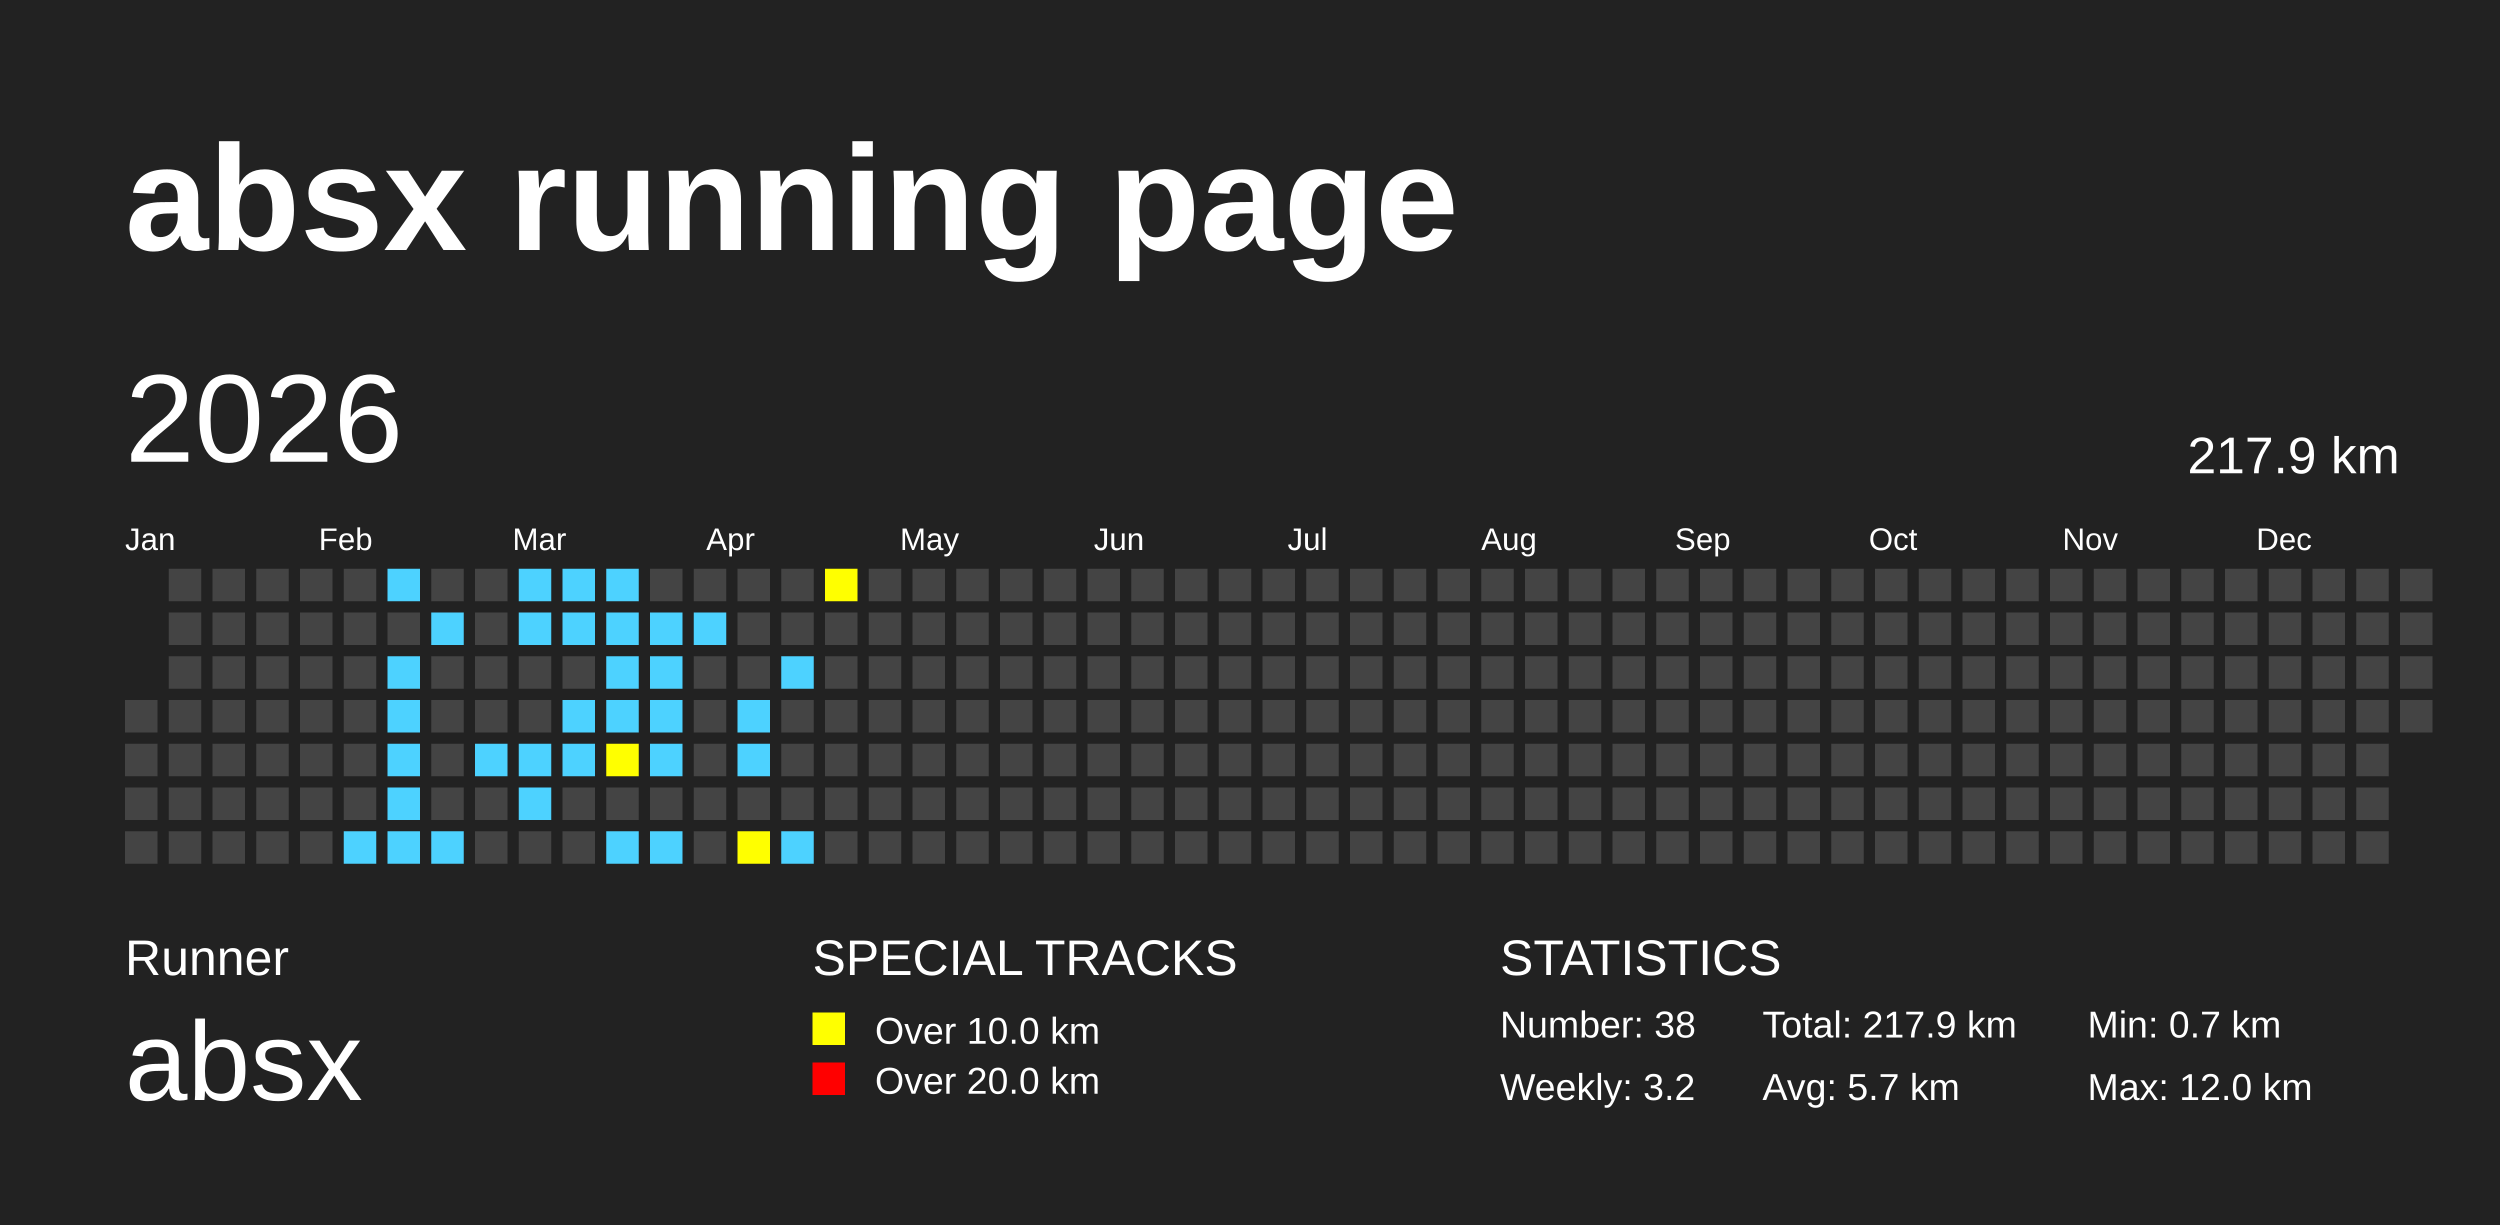
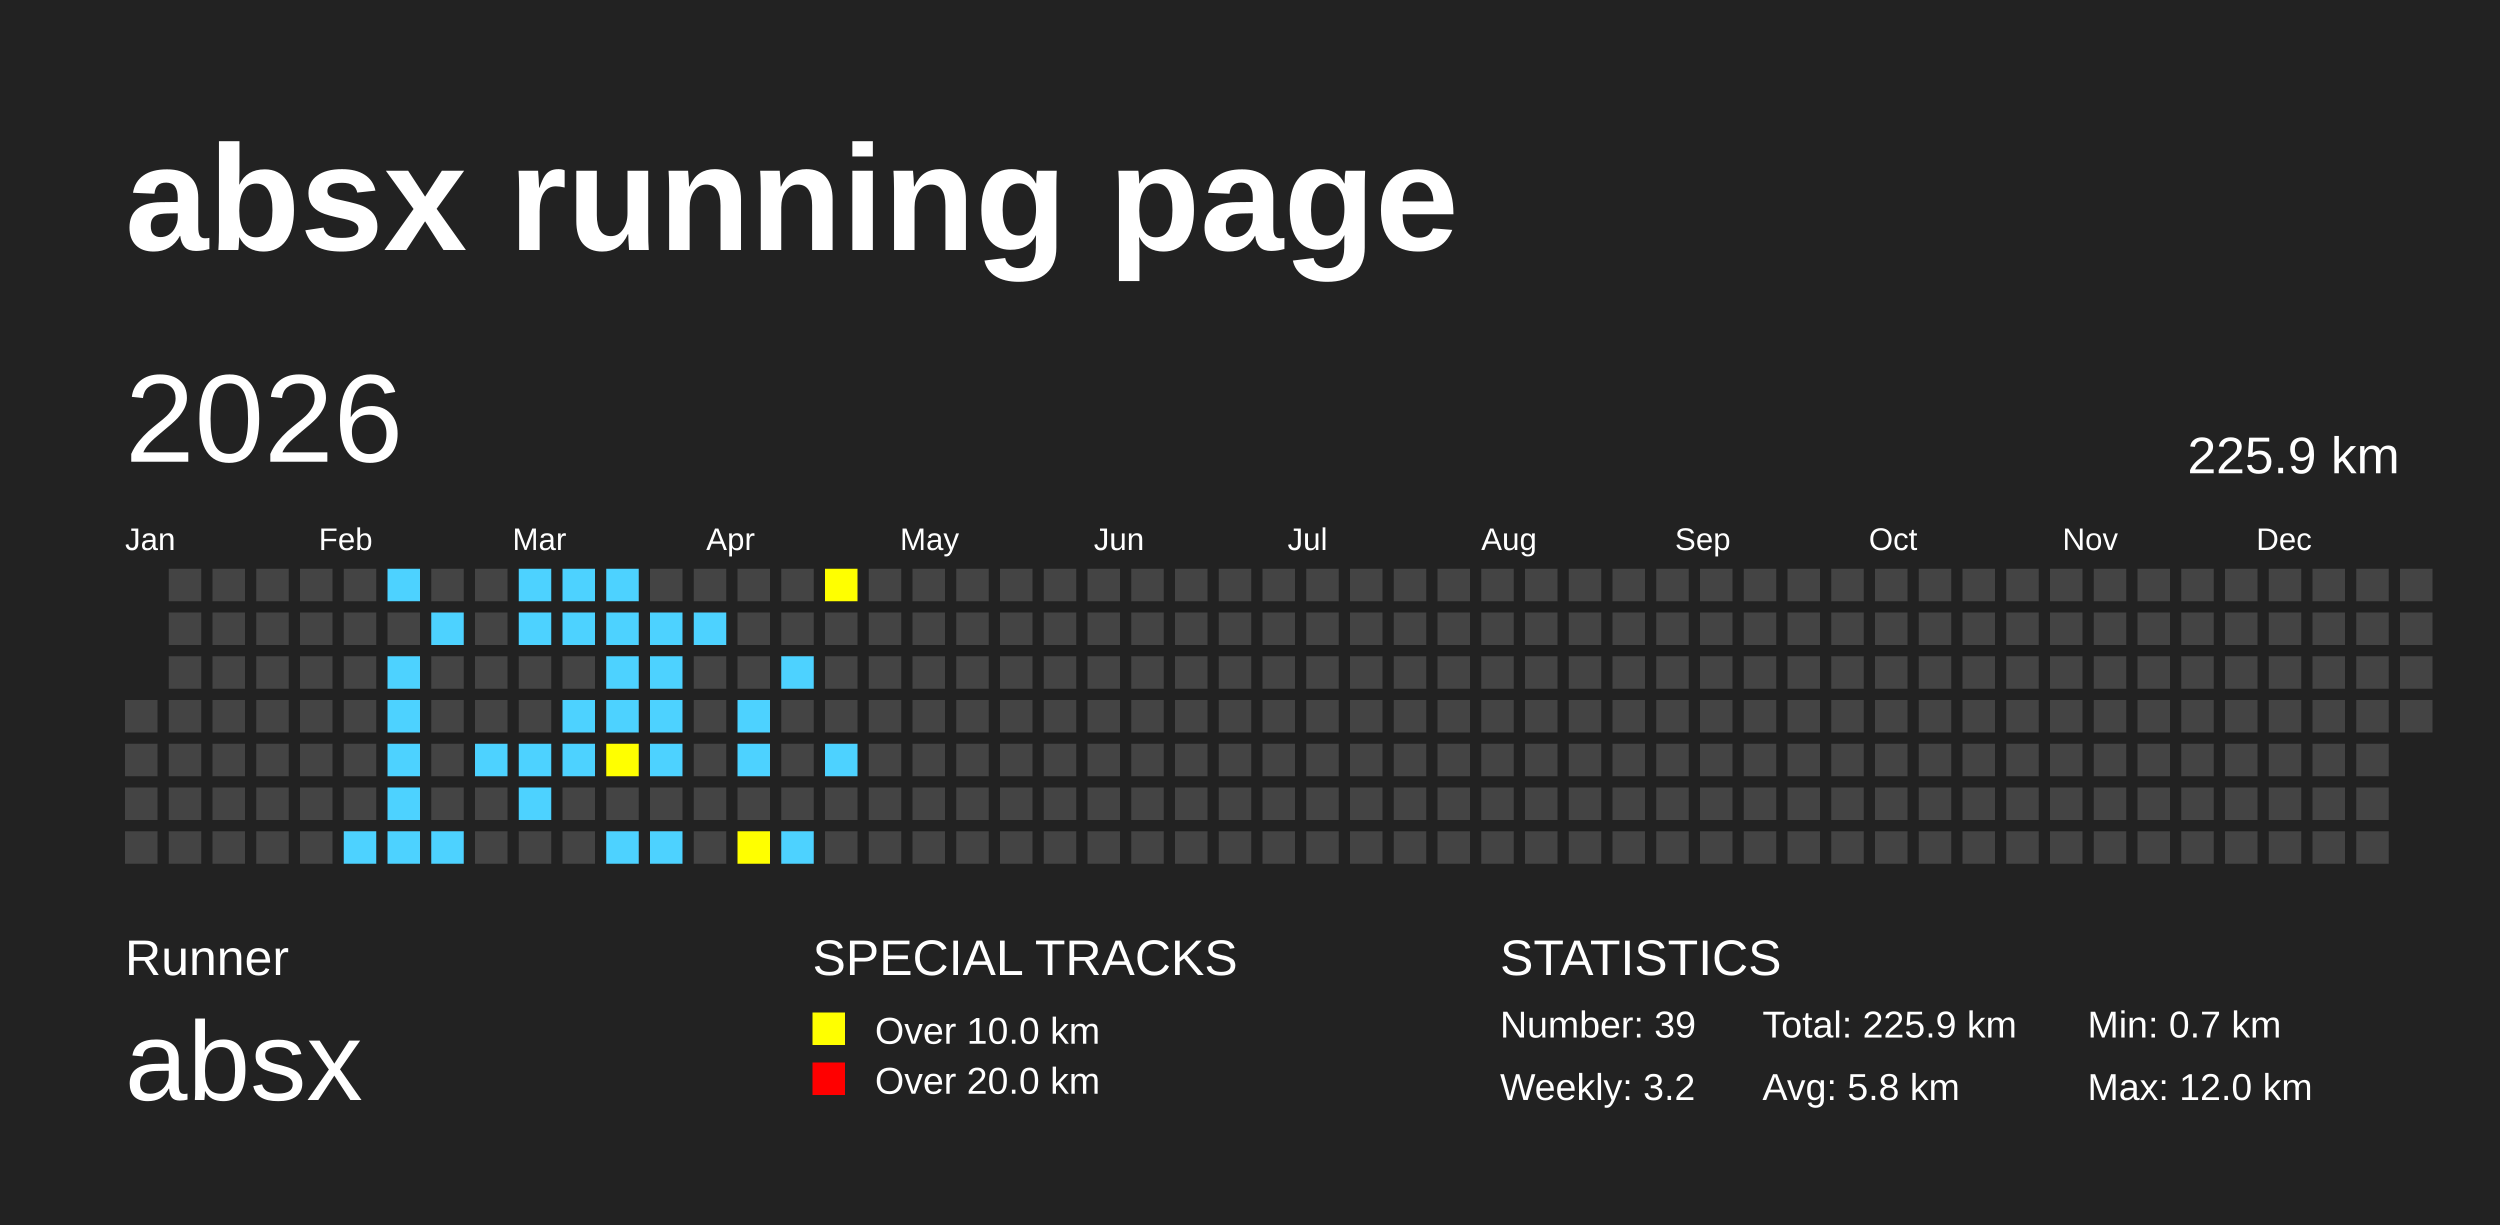
<svg xmlns="http://www.w3.org/2000/svg" baseProfile="full" height="98mm" version="1.1" viewBox="0,0,200,98" width="200mm">
  <defs />
  <rect fill="#222222" height="98" width="200" x="0" y="0" />
  <text fill="#FFFFFF" style="font-size:12px; font-family:Arial; font-weight:bold;" x="10" y="20">absx running page</text>
  <text fill="#FFFFFF" style="font-size:4px; font-family:Arial" x="10" y="78">Runner</text>
  <text fill="#FFFFFF" style="font-size:9px; font-family:Arial" x="10" y="88">absx</text>
  <text fill="#FFFFFF" style="font-size:4px; font-family:Arial" x="65" y="78">SPECIAL TRACKS</text>
  <rect fill="yellow" height="2.6" width="2.6" x="65" y="81" />
  <text fill="#FFFFFF" style="font-size:3px; font-family:Arial" x="70" y="83.5">Over 10.0 km</text>
  <rect fill="red" height="2.6" width="2.6" x="65" y="85" />
  <text fill="#FFFFFF" style="font-size:3px; font-family:Arial" x="70" y="87.5">Over 20.0 km</text>
  <text fill="#FFFFFF" style="font-size:4px; font-family:Arial" x="120" y="78">STATISTICS</text>
-   <text fill="#FFFFFF" style="font-size:3px; font-family:Arial" x="120" y="83">Number: 38</text>
+   <text fill="#FFFFFF" style="font-size:3px; font-family:Arial" x="120" y="83">Number: 39</text>
  <text fill="#FFFFFF" style="font-size:3px; font-family:Arial" x="120" y="88">Weekly: 3.2</text>
-   <text fill="#FFFFFF" style="font-size:3px; font-family:Arial" x="141" y="83">Total: 217.9 km</text>
-   <text fill="#FFFFFF" style="font-size:3px; font-family:Arial" x="141" y="88">Avg: 5.7 km</text>
+   <text fill="#FFFFFF" style="font-size:3px; font-family:Arial" x="141" y="83">Total: 225.9 km</text>
+   <text fill="#FFFFFF" style="font-size:3px; font-family:Arial" x="141" y="88">Avg: 5.8 km</text>
  <text fill="#FFFFFF" style="font-size:3px; font-family:Arial" x="167" y="83">Min: 0.7 km</text>
  <text fill="#FFFFFF" style="font-size:3px; font-family:Arial" x="167" y="88">Max: 12.0 km</text>
  <text dominant-baseline="hanging" fill="#FFFFFF" style="font-size:10.0px; font-family:Arial;" x="10" y="30">2026</text>
-   <text dominant-baseline="hanging" fill="#FFFFFF" style="font-size:4.125px; font-family:Arial;" x="175" y="35">217.9 km</text>
+   <text dominant-baseline="hanging" fill="#FFFFFF" style="font-size:4.125px; font-family:Arial;" x="175" y="35">225.9 km</text>
  <text fill="#FFFFFF" style="font-size:2.5px; font-family:Arial" x="10.0" y="44">Jan</text>
  <text fill="#FFFFFF" style="font-size:2.5px; font-family:Arial" x="25.5" y="44">Feb</text>
  <text fill="#FFFFFF" style="font-size:2.5px; font-family:Arial" x="41.0" y="44">Mar</text>
  <text fill="#FFFFFF" style="font-size:2.5px; font-family:Arial" x="56.5" y="44">Apr</text>
  <text fill="#FFFFFF" style="font-size:2.5px; font-family:Arial" x="72.0" y="44">May</text>
  <text fill="#FFFFFF" style="font-size:2.5px; font-family:Arial" x="87.5" y="44">Jun</text>
  <text fill="#FFFFFF" style="font-size:2.5px; font-family:Arial" x="103.0" y="44">Jul</text>
  <text fill="#FFFFFF" style="font-size:2.5px; font-family:Arial" x="118.5" y="44">Aug</text>
  <text fill="#FFFFFF" style="font-size:2.5px; font-family:Arial" x="134.0" y="44">Sep</text>
  <text fill="#FFFFFF" style="font-size:2.5px; font-family:Arial" x="149.5" y="44">Oct</text>
  <text fill="#FFFFFF" style="font-size:2.5px; font-family:Arial" x="165.0" y="44">Nov</text>
  <text fill="#FFFFFF" style="font-size:2.5px; font-family:Arial" x="180.5" y="44">Dec</text>
  <rect fill="#444444" height="2.6" width="2.6" x="10.0" y="56.0" />
  <rect fill="#444444" height="2.6" width="2.6" x="10.0" y="59.5" />
  <rect fill="#444444" height="2.6" width="2.6" x="10.0" y="63.0" />
  <rect fill="#444444" height="2.6" width="2.6" x="10.0" y="66.5" />
  <rect fill="#444444" height="2.6" width="2.6" x="13.5" y="45.5" />
  <rect fill="#444444" height="2.6" width="2.6" x="13.5" y="49.0" />
  <rect fill="#444444" height="2.6" width="2.6" x="13.5" y="52.5" />
  <rect fill="#444444" height="2.6" width="2.6" x="13.5" y="56.0" />
  <rect fill="#444444" height="2.6" width="2.6" x="13.5" y="59.5" />
  <rect fill="#444444" height="2.6" width="2.6" x="13.5" y="63.0" />
  <rect fill="#444444" height="2.6" width="2.6" x="13.5" y="66.5" />
  <rect fill="#444444" height="2.6" width="2.6" x="17.0" y="45.5" />
  <rect fill="#444444" height="2.6" width="2.6" x="17.0" y="49.0" />
  <rect fill="#444444" height="2.6" width="2.6" x="17.0" y="52.5" />
  <rect fill="#444444" height="2.6" width="2.6" x="17.0" y="56.0" />
  <rect fill="#444444" height="2.6" width="2.6" x="17.0" y="59.5" />
  <rect fill="#444444" height="2.6" width="2.6" x="17.0" y="63.0" />
  <rect fill="#444444" height="2.6" width="2.6" x="17.0" y="66.5" />
  <rect fill="#444444" height="2.6" width="2.6" x="20.5" y="45.5" />
  <rect fill="#444444" height="2.6" width="2.6" x="20.5" y="49.0" />
  <rect fill="#444444" height="2.6" width="2.6" x="20.5" y="52.5" />
  <rect fill="#444444" height="2.6" width="2.6" x="20.5" y="56.0" />
  <rect fill="#444444" height="2.6" width="2.6" x="20.5" y="59.5" />
  <rect fill="#444444" height="2.6" width="2.6" x="20.5" y="63.0" />
  <rect fill="#444444" height="2.6" width="2.6" x="20.5" y="66.5" />
  <rect fill="#444444" height="2.6" width="2.6" x="24.0" y="45.5" />
  <rect fill="#444444" height="2.6" width="2.6" x="24.0" y="49.0" />
  <rect fill="#444444" height="2.6" width="2.6" x="24.0" y="52.5" />
  <rect fill="#444444" height="2.6" width="2.6" x="24.0" y="56.0" />
  <rect fill="#444444" height="2.6" width="2.6" x="24.0" y="59.5" />
  <rect fill="#444444" height="2.6" width="2.6" x="24.0" y="63.0" />
  <rect fill="#444444" height="2.6" width="2.6" x="24.0" y="66.5" />
  <rect fill="#444444" height="2.6" width="2.6" x="27.5" y="45.5" />
  <rect fill="#444444" height="2.6" width="2.6" x="27.5" y="49.0" />
  <rect fill="#444444" height="2.6" width="2.6" x="27.5" y="52.5" />
  <rect fill="#444444" height="2.6" width="2.6" x="27.5" y="56.0" />
  <rect fill="#444444" height="2.6" width="2.6" x="27.5" y="59.5" />
  <rect fill="#444444" height="2.6" width="2.6" x="27.5" y="63.0" />
  <rect fill="#4DD2FF" height="2.6" width="2.6" x="27.5" y="66.5" />
  <rect fill="#4DD2FF" height="2.6" width="2.6" x="31.0" y="45.5" />
  <rect fill="#444444" height="2.6" width="2.6" x="31.0" y="49.0" />
  <rect fill="#4DD2FF" height="2.6" width="2.6" x="31.0" y="52.5" />
  <rect fill="#4DD2FF" height="2.6" width="2.6" x="31.0" y="56.0" />
  <rect fill="#4DD2FF" height="2.6" width="2.6" x="31.0" y="59.5" />
  <rect fill="#4DD2FF" height="2.6" width="2.6" x="31.0" y="63.0" />
  <rect fill="#4DD2FF" height="2.6" width="2.6" x="31.0" y="66.5" />
  <rect fill="#444444" height="2.6" width="2.6" x="34.5" y="45.5" />
  <rect fill="#4DD2FF" height="2.6" width="2.6" x="34.5" y="49.0" />
  <rect fill="#444444" height="2.6" width="2.6" x="34.5" y="52.5" />
  <rect fill="#444444" height="2.6" width="2.6" x="34.5" y="56.0" />
  <rect fill="#444444" height="2.6" width="2.6" x="34.5" y="59.5" />
  <rect fill="#444444" height="2.6" width="2.6" x="34.5" y="63.0" />
  <rect fill="#4DD2FF" height="2.6" width="2.6" x="34.5" y="66.5" />
  <rect fill="#444444" height="2.6" width="2.6" x="38.0" y="45.5" />
  <rect fill="#444444" height="2.6" width="2.6" x="38.0" y="49.0" />
  <rect fill="#444444" height="2.6" width="2.6" x="38.0" y="52.5" />
  <rect fill="#444444" height="2.6" width="2.6" x="38.0" y="56.0" />
  <rect fill="#4DD2FF" height="2.6" width="2.6" x="38.0" y="59.5" />
  <rect fill="#444444" height="2.6" width="2.6" x="38.0" y="63.0" />
  <rect fill="#444444" height="2.6" width="2.6" x="38.0" y="66.5" />
  <rect fill="#4DD2FF" height="2.6" width="2.6" x="41.5" y="45.5" />
  <rect fill="#4DD2FF" height="2.6" width="2.6" x="41.5" y="49.0" />
  <rect fill="#444444" height="2.6" width="2.6" x="41.5" y="52.5" />
  <rect fill="#444444" height="2.6" width="2.6" x="41.5" y="56.0" />
  <rect fill="#4DD2FF" height="2.6" width="2.6" x="41.5" y="59.5" />
  <rect fill="#4DD2FF" height="2.6" width="2.6" x="41.5" y="63.0" />
  <rect fill="#444444" height="2.6" width="2.6" x="41.5" y="66.5" />
  <rect fill="#4DD2FF" height="2.6" width="2.6" x="45.0" y="45.5" />
  <rect fill="#4DD2FF" height="2.6" width="2.6" x="45.0" y="49.0" />
  <rect fill="#444444" height="2.6" width="2.6" x="45.0" y="52.5" />
  <rect fill="#4DD2FF" height="2.6" width="2.6" x="45.0" y="56.0" />
  <rect fill="#4DD2FF" height="2.6" width="2.6" x="45.0" y="59.5" />
  <rect fill="#444444" height="2.6" width="2.6" x="45.0" y="63.0" />
  <rect fill="#444444" height="2.6" width="2.6" x="45.0" y="66.5" />
  <rect fill="#4DD2FF" height="2.6" width="2.6" x="48.5" y="45.5" />
  <rect fill="#4DD2FF" height="2.6" width="2.6" x="48.5" y="49.0" />
  <rect fill="#4DD2FF" height="2.6" width="2.6" x="48.5" y="52.5" />
  <rect fill="#4DD2FF" height="2.6" width="2.6" x="48.5" y="56.0" />
  <rect fill="yellow" height="2.6" width="2.6" x="48.5" y="59.5" />
  <rect fill="#444444" height="2.6" width="2.6" x="48.5" y="63.0" />
  <rect fill="#4DD2FF" height="2.6" width="2.6" x="48.5" y="66.5" />
  <rect fill="#444444" height="2.6" width="2.6" x="52.0" y="45.5" />
  <rect fill="#4DD2FF" height="2.6" width="2.6" x="52.0" y="49.0" />
  <rect fill="#4DD2FF" height="2.6" width="2.6" x="52.0" y="52.5" />
  <rect fill="#4DD2FF" height="2.6" width="2.6" x="52.0" y="56.0" />
  <rect fill="#4DD2FF" height="2.6" width="2.6" x="52.0" y="59.5" />
  <rect fill="#444444" height="2.6" width="2.6" x="52.0" y="63.0" />
  <rect fill="#4DD2FF" height="2.6" width="2.6" x="52.0" y="66.5" />
  <rect fill="#444444" height="2.6" width="2.6" x="55.5" y="45.5" />
  <rect fill="#4DD2FF" height="2.6" width="2.6" x="55.5" y="49.0" />
  <rect fill="#444444" height="2.6" width="2.6" x="55.5" y="52.5" />
  <rect fill="#444444" height="2.6" width="2.6" x="55.5" y="56.0" />
  <rect fill="#444444" height="2.6" width="2.6" x="55.5" y="59.5" />
  <rect fill="#444444" height="2.6" width="2.6" x="55.5" y="63.0" />
  <rect fill="#444444" height="2.6" width="2.6" x="55.5" y="66.5" />
  <rect fill="#444444" height="2.6" width="2.6" x="59.0" y="45.5" />
  <rect fill="#444444" height="2.6" width="2.6" x="59.0" y="49.0" />
  <rect fill="#444444" height="2.6" width="2.6" x="59.0" y="52.5" />
  <rect fill="#4DD2FF" height="2.6" width="2.6" x="59.0" y="56.0" />
  <rect fill="#4DD2FF" height="2.6" width="2.6" x="59.0" y="59.5" />
  <rect fill="#444444" height="2.6" width="2.6" x="59.0" y="63.0" />
  <rect fill="yellow" height="2.6" width="2.6" x="59.0" y="66.5" />
  <rect fill="#444444" height="2.6" width="2.6" x="62.5" y="45.5" />
  <rect fill="#444444" height="2.6" width="2.6" x="62.5" y="49.0" />
  <rect fill="#4DD2FF" height="2.6" width="2.6" x="62.5" y="52.5" />
  <rect fill="#444444" height="2.6" width="2.6" x="62.5" y="56.0" />
  <rect fill="#444444" height="2.6" width="2.6" x="62.5" y="59.5" />
  <rect fill="#444444" height="2.6" width="2.6" x="62.5" y="63.0" />
  <rect fill="#4DD2FF" height="2.6" width="2.6" x="62.5" y="66.5" />
  <rect fill="yellow" height="2.6" width="2.6" x="66.0" y="45.5" />
  <rect fill="#444444" height="2.6" width="2.6" x="66.0" y="49.0" />
  <rect fill="#444444" height="2.6" width="2.6" x="66.0" y="52.5" />
  <rect fill="#444444" height="2.6" width="2.6" x="66.0" y="56.0" />
-   <rect fill="#444444" height="2.6" width="2.6" x="66.0" y="59.5" />
+   <rect fill="#4DD2FF" height="2.6" width="2.6" x="66.0" y="59.5" />
  <rect fill="#444444" height="2.6" width="2.6" x="66.0" y="63.0" />
  <rect fill="#444444" height="2.6" width="2.6" x="66.0" y="66.5" />
  <rect fill="#444444" height="2.6" width="2.6" x="69.5" y="45.5" />
  <rect fill="#444444" height="2.6" width="2.6" x="69.5" y="49.0" />
  <rect fill="#444444" height="2.6" width="2.6" x="69.5" y="52.5" />
  <rect fill="#444444" height="2.6" width="2.6" x="69.5" y="56.0" />
  <rect fill="#444444" height="2.6" width="2.6" x="69.5" y="59.5" />
  <rect fill="#444444" height="2.6" width="2.6" x="69.5" y="63.0" />
  <rect fill="#444444" height="2.6" width="2.6" x="69.5" y="66.5" />
  <rect fill="#444444" height="2.6" width="2.6" x="73.0" y="45.5" />
  <rect fill="#444444" height="2.6" width="2.6" x="73.0" y="49.0" />
  <rect fill="#444444" height="2.6" width="2.6" x="73.0" y="52.5" />
  <rect fill="#444444" height="2.6" width="2.6" x="73.0" y="56.0" />
  <rect fill="#444444" height="2.6" width="2.6" x="73.0" y="59.5" />
  <rect fill="#444444" height="2.6" width="2.6" x="73.0" y="63.0" />
  <rect fill="#444444" height="2.6" width="2.6" x="73.0" y="66.5" />
  <rect fill="#444444" height="2.6" width="2.6" x="76.5" y="45.5" />
  <rect fill="#444444" height="2.6" width="2.6" x="76.5" y="49.0" />
  <rect fill="#444444" height="2.6" width="2.6" x="76.5" y="52.5" />
  <rect fill="#444444" height="2.6" width="2.6" x="76.5" y="56.0" />
  <rect fill="#444444" height="2.6" width="2.6" x="76.5" y="59.5" />
  <rect fill="#444444" height="2.6" width="2.6" x="76.5" y="63.0" />
  <rect fill="#444444" height="2.6" width="2.6" x="76.5" y="66.5" />
  <rect fill="#444444" height="2.6" width="2.6" x="80.0" y="45.5" />
  <rect fill="#444444" height="2.6" width="2.6" x="80.0" y="49.0" />
  <rect fill="#444444" height="2.6" width="2.6" x="80.0" y="52.5" />
  <rect fill="#444444" height="2.6" width="2.6" x="80.0" y="56.0" />
  <rect fill="#444444" height="2.6" width="2.6" x="80.0" y="59.5" />
  <rect fill="#444444" height="2.6" width="2.6" x="80.0" y="63.0" />
  <rect fill="#444444" height="2.6" width="2.6" x="80.0" y="66.5" />
  <rect fill="#444444" height="2.6" width="2.6" x="83.5" y="45.5" />
  <rect fill="#444444" height="2.6" width="2.6" x="83.5" y="49.0" />
  <rect fill="#444444" height="2.6" width="2.6" x="83.5" y="52.5" />
  <rect fill="#444444" height="2.6" width="2.6" x="83.5" y="56.0" />
  <rect fill="#444444" height="2.6" width="2.6" x="83.5" y="59.5" />
  <rect fill="#444444" height="2.6" width="2.6" x="83.5" y="63.0" />
  <rect fill="#444444" height="2.6" width="2.6" x="83.5" y="66.5" />
  <rect fill="#444444" height="2.6" width="2.6" x="87.0" y="45.5" />
  <rect fill="#444444" height="2.6" width="2.6" x="87.0" y="49.0" />
  <rect fill="#444444" height="2.6" width="2.6" x="87.0" y="52.5" />
  <rect fill="#444444" height="2.6" width="2.6" x="87.0" y="56.0" />
  <rect fill="#444444" height="2.6" width="2.6" x="87.0" y="59.5" />
  <rect fill="#444444" height="2.6" width="2.6" x="87.0" y="63.0" />
  <rect fill="#444444" height="2.6" width="2.6" x="87.0" y="66.5" />
  <rect fill="#444444" height="2.6" width="2.6" x="90.5" y="45.5" />
  <rect fill="#444444" height="2.6" width="2.6" x="90.5" y="49.0" />
  <rect fill="#444444" height="2.6" width="2.6" x="90.5" y="52.5" />
  <rect fill="#444444" height="2.6" width="2.6" x="90.5" y="56.0" />
  <rect fill="#444444" height="2.6" width="2.6" x="90.5" y="59.5" />
  <rect fill="#444444" height="2.6" width="2.6" x="90.5" y="63.0" />
  <rect fill="#444444" height="2.6" width="2.6" x="90.5" y="66.5" />
  <rect fill="#444444" height="2.6" width="2.6" x="94.0" y="45.5" />
  <rect fill="#444444" height="2.6" width="2.6" x="94.0" y="49.0" />
  <rect fill="#444444" height="2.6" width="2.6" x="94.0" y="52.5" />
  <rect fill="#444444" height="2.6" width="2.6" x="94.0" y="56.0" />
  <rect fill="#444444" height="2.6" width="2.6" x="94.0" y="59.5" />
  <rect fill="#444444" height="2.6" width="2.6" x="94.0" y="63.0" />
  <rect fill="#444444" height="2.6" width="2.6" x="94.0" y="66.5" />
  <rect fill="#444444" height="2.6" width="2.6" x="97.5" y="45.5" />
  <rect fill="#444444" height="2.6" width="2.6" x="97.5" y="49.0" />
  <rect fill="#444444" height="2.6" width="2.6" x="97.5" y="52.5" />
  <rect fill="#444444" height="2.6" width="2.6" x="97.5" y="56.0" />
  <rect fill="#444444" height="2.6" width="2.6" x="97.5" y="59.5" />
  <rect fill="#444444" height="2.6" width="2.6" x="97.5" y="63.0" />
  <rect fill="#444444" height="2.6" width="2.6" x="97.5" y="66.5" />
  <rect fill="#444444" height="2.6" width="2.6" x="101.0" y="45.5" />
  <rect fill="#444444" height="2.6" width="2.6" x="101.0" y="49.0" />
  <rect fill="#444444" height="2.6" width="2.6" x="101.0" y="52.5" />
  <rect fill="#444444" height="2.6" width="2.6" x="101.0" y="56.0" />
  <rect fill="#444444" height="2.6" width="2.6" x="101.0" y="59.5" />
  <rect fill="#444444" height="2.6" width="2.6" x="101.0" y="63.0" />
  <rect fill="#444444" height="2.6" width="2.6" x="101.0" y="66.5" />
  <rect fill="#444444" height="2.6" width="2.6" x="104.5" y="45.5" />
  <rect fill="#444444" height="2.6" width="2.6" x="104.5" y="49.0" />
  <rect fill="#444444" height="2.6" width="2.6" x="104.5" y="52.5" />
  <rect fill="#444444" height="2.6" width="2.6" x="104.5" y="56.0" />
  <rect fill="#444444" height="2.6" width="2.6" x="104.5" y="59.5" />
  <rect fill="#444444" height="2.6" width="2.6" x="104.5" y="63.0" />
  <rect fill="#444444" height="2.6" width="2.6" x="104.5" y="66.5" />
  <rect fill="#444444" height="2.6" width="2.6" x="108.0" y="45.5" />
  <rect fill="#444444" height="2.6" width="2.6" x="108.0" y="49.0" />
  <rect fill="#444444" height="2.6" width="2.6" x="108.0" y="52.5" />
  <rect fill="#444444" height="2.6" width="2.6" x="108.0" y="56.0" />
  <rect fill="#444444" height="2.6" width="2.6" x="108.0" y="59.5" />
  <rect fill="#444444" height="2.6" width="2.6" x="108.0" y="63.0" />
  <rect fill="#444444" height="2.6" width="2.6" x="108.0" y="66.5" />
  <rect fill="#444444" height="2.6" width="2.6" x="111.5" y="45.5" />
  <rect fill="#444444" height="2.6" width="2.6" x="111.5" y="49.0" />
  <rect fill="#444444" height="2.6" width="2.6" x="111.5" y="52.5" />
  <rect fill="#444444" height="2.6" width="2.6" x="111.5" y="56.0" />
  <rect fill="#444444" height="2.6" width="2.6" x="111.5" y="59.5" />
  <rect fill="#444444" height="2.6" width="2.6" x="111.5" y="63.0" />
  <rect fill="#444444" height="2.6" width="2.6" x="111.5" y="66.5" />
  <rect fill="#444444" height="2.6" width="2.6" x="115.0" y="45.5" />
  <rect fill="#444444" height="2.6" width="2.6" x="115.0" y="49.0" />
  <rect fill="#444444" height="2.6" width="2.6" x="115.0" y="52.5" />
  <rect fill="#444444" height="2.6" width="2.6" x="115.0" y="56.0" />
  <rect fill="#444444" height="2.6" width="2.6" x="115.0" y="59.5" />
  <rect fill="#444444" height="2.6" width="2.6" x="115.0" y="63.0" />
  <rect fill="#444444" height="2.6" width="2.6" x="115.0" y="66.5" />
  <rect fill="#444444" height="2.6" width="2.6" x="118.5" y="45.5" />
  <rect fill="#444444" height="2.6" width="2.6" x="118.5" y="49.0" />
  <rect fill="#444444" height="2.6" width="2.6" x="118.5" y="52.5" />
  <rect fill="#444444" height="2.6" width="2.6" x="118.5" y="56.0" />
  <rect fill="#444444" height="2.6" width="2.6" x="118.5" y="59.5" />
  <rect fill="#444444" height="2.6" width="2.6" x="118.5" y="63.0" />
  <rect fill="#444444" height="2.6" width="2.6" x="118.5" y="66.5" />
  <rect fill="#444444" height="2.6" width="2.6" x="122.0" y="45.5" />
  <rect fill="#444444" height="2.6" width="2.6" x="122.0" y="49.0" />
  <rect fill="#444444" height="2.6" width="2.6" x="122.0" y="52.5" />
  <rect fill="#444444" height="2.6" width="2.6" x="122.0" y="56.0" />
  <rect fill="#444444" height="2.6" width="2.6" x="122.0" y="59.5" />
  <rect fill="#444444" height="2.6" width="2.6" x="122.0" y="63.0" />
  <rect fill="#444444" height="2.6" width="2.6" x="122.0" y="66.5" />
  <rect fill="#444444" height="2.6" width="2.6" x="125.5" y="45.5" />
  <rect fill="#444444" height="2.6" width="2.6" x="125.5" y="49.0" />
  <rect fill="#444444" height="2.6" width="2.6" x="125.5" y="52.5" />
  <rect fill="#444444" height="2.6" width="2.6" x="125.5" y="56.0" />
  <rect fill="#444444" height="2.6" width="2.6" x="125.5" y="59.5" />
  <rect fill="#444444" height="2.6" width="2.6" x="125.5" y="63.0" />
  <rect fill="#444444" height="2.6" width="2.6" x="125.5" y="66.5" />
  <rect fill="#444444" height="2.6" width="2.6" x="129.0" y="45.5" />
  <rect fill="#444444" height="2.6" width="2.6" x="129.0" y="49.0" />
  <rect fill="#444444" height="2.6" width="2.6" x="129.0" y="52.5" />
  <rect fill="#444444" height="2.6" width="2.6" x="129.0" y="56.0" />
  <rect fill="#444444" height="2.6" width="2.6" x="129.0" y="59.5" />
  <rect fill="#444444" height="2.6" width="2.6" x="129.0" y="63.0" />
  <rect fill="#444444" height="2.6" width="2.6" x="129.0" y="66.5" />
  <rect fill="#444444" height="2.6" width="2.6" x="132.5" y="45.5" />
  <rect fill="#444444" height="2.6" width="2.6" x="132.5" y="49.0" />
  <rect fill="#444444" height="2.6" width="2.6" x="132.5" y="52.5" />
  <rect fill="#444444" height="2.6" width="2.6" x="132.5" y="56.0" />
  <rect fill="#444444" height="2.6" width="2.6" x="132.5" y="59.5" />
  <rect fill="#444444" height="2.6" width="2.6" x="132.5" y="63.0" />
  <rect fill="#444444" height="2.6" width="2.6" x="132.5" y="66.5" />
  <rect fill="#444444" height="2.6" width="2.6" x="136.0" y="45.5" />
  <rect fill="#444444" height="2.6" width="2.6" x="136.0" y="49.0" />
  <rect fill="#444444" height="2.6" width="2.6" x="136.0" y="52.5" />
  <rect fill="#444444" height="2.6" width="2.6" x="136.0" y="56.0" />
  <rect fill="#444444" height="2.6" width="2.6" x="136.0" y="59.5" />
  <rect fill="#444444" height="2.6" width="2.6" x="136.0" y="63.0" />
  <rect fill="#444444" height="2.6" width="2.6" x="136.0" y="66.5" />
  <rect fill="#444444" height="2.6" width="2.6" x="139.5" y="45.5" />
  <rect fill="#444444" height="2.6" width="2.6" x="139.5" y="49.0" />
  <rect fill="#444444" height="2.6" width="2.6" x="139.5" y="52.5" />
  <rect fill="#444444" height="2.6" width="2.6" x="139.5" y="56.0" />
  <rect fill="#444444" height="2.6" width="2.6" x="139.5" y="59.5" />
  <rect fill="#444444" height="2.6" width="2.6" x="139.5" y="63.0" />
  <rect fill="#444444" height="2.6" width="2.6" x="139.5" y="66.5" />
  <rect fill="#444444" height="2.6" width="2.6" x="143.0" y="45.5" />
  <rect fill="#444444" height="2.6" width="2.6" x="143.0" y="49.0" />
  <rect fill="#444444" height="2.6" width="2.6" x="143.0" y="52.5" />
  <rect fill="#444444" height="2.6" width="2.6" x="143.0" y="56.0" />
  <rect fill="#444444" height="2.6" width="2.6" x="143.0" y="59.5" />
  <rect fill="#444444" height="2.6" width="2.6" x="143.0" y="63.0" />
  <rect fill="#444444" height="2.6" width="2.6" x="143.0" y="66.5" />
  <rect fill="#444444" height="2.6" width="2.6" x="146.5" y="45.5" />
  <rect fill="#444444" height="2.6" width="2.6" x="146.5" y="49.0" />
  <rect fill="#444444" height="2.6" width="2.6" x="146.5" y="52.5" />
  <rect fill="#444444" height="2.6" width="2.6" x="146.5" y="56.0" />
  <rect fill="#444444" height="2.6" width="2.6" x="146.5" y="59.5" />
  <rect fill="#444444" height="2.6" width="2.6" x="146.5" y="63.0" />
  <rect fill="#444444" height="2.6" width="2.6" x="146.5" y="66.5" />
  <rect fill="#444444" height="2.6" width="2.6" x="150.0" y="45.5" />
  <rect fill="#444444" height="2.6" width="2.6" x="150.0" y="49.0" />
  <rect fill="#444444" height="2.6" width="2.6" x="150.0" y="52.5" />
  <rect fill="#444444" height="2.6" width="2.6" x="150.0" y="56.0" />
  <rect fill="#444444" height="2.6" width="2.6" x="150.0" y="59.5" />
  <rect fill="#444444" height="2.6" width="2.6" x="150.0" y="63.0" />
  <rect fill="#444444" height="2.6" width="2.6" x="150.0" y="66.5" />
  <rect fill="#444444" height="2.6" width="2.6" x="153.5" y="45.5" />
  <rect fill="#444444" height="2.6" width="2.6" x="153.5" y="49.0" />
  <rect fill="#444444" height="2.6" width="2.6" x="153.5" y="52.5" />
  <rect fill="#444444" height="2.6" width="2.6" x="153.5" y="56.0" />
  <rect fill="#444444" height="2.6" width="2.6" x="153.5" y="59.5" />
  <rect fill="#444444" height="2.6" width="2.6" x="153.5" y="63.0" />
  <rect fill="#444444" height="2.6" width="2.6" x="153.5" y="66.5" />
  <rect fill="#444444" height="2.6" width="2.6" x="157.0" y="45.5" />
  <rect fill="#444444" height="2.6" width="2.6" x="157.0" y="49.0" />
  <rect fill="#444444" height="2.6" width="2.6" x="157.0" y="52.5" />
  <rect fill="#444444" height="2.6" width="2.6" x="157.0" y="56.0" />
  <rect fill="#444444" height="2.6" width="2.6" x="157.0" y="59.5" />
  <rect fill="#444444" height="2.6" width="2.6" x="157.0" y="63.0" />
  <rect fill="#444444" height="2.6" width="2.6" x="157.0" y="66.5" />
  <rect fill="#444444" height="2.6" width="2.6" x="160.5" y="45.5" />
  <rect fill="#444444" height="2.6" width="2.6" x="160.5" y="49.0" />
  <rect fill="#444444" height="2.6" width="2.6" x="160.5" y="52.5" />
  <rect fill="#444444" height="2.6" width="2.6" x="160.5" y="56.0" />
  <rect fill="#444444" height="2.6" width="2.6" x="160.5" y="59.5" />
  <rect fill="#444444" height="2.6" width="2.6" x="160.5" y="63.0" />
  <rect fill="#444444" height="2.6" width="2.6" x="160.5" y="66.5" />
  <rect fill="#444444" height="2.6" width="2.6" x="164.0" y="45.5" />
  <rect fill="#444444" height="2.6" width="2.6" x="164.0" y="49.0" />
  <rect fill="#444444" height="2.6" width="2.6" x="164.0" y="52.5" />
  <rect fill="#444444" height="2.6" width="2.6" x="164.0" y="56.0" />
  <rect fill="#444444" height="2.6" width="2.6" x="164.0" y="59.5" />
  <rect fill="#444444" height="2.6" width="2.6" x="164.0" y="63.0" />
  <rect fill="#444444" height="2.6" width="2.6" x="164.0" y="66.5" />
  <rect fill="#444444" height="2.6" width="2.6" x="167.5" y="45.5" />
  <rect fill="#444444" height="2.6" width="2.6" x="167.5" y="49.0" />
  <rect fill="#444444" height="2.6" width="2.6" x="167.5" y="52.5" />
  <rect fill="#444444" height="2.6" width="2.6" x="167.5" y="56.0" />
  <rect fill="#444444" height="2.6" width="2.6" x="167.5" y="59.5" />
  <rect fill="#444444" height="2.6" width="2.6" x="167.5" y="63.0" />
  <rect fill="#444444" height="2.6" width="2.6" x="167.5" y="66.5" />
  <rect fill="#444444" height="2.6" width="2.6" x="171.0" y="45.5" />
  <rect fill="#444444" height="2.6" width="2.6" x="171.0" y="49.0" />
  <rect fill="#444444" height="2.6" width="2.6" x="171.0" y="52.5" />
  <rect fill="#444444" height="2.6" width="2.6" x="171.0" y="56.0" />
  <rect fill="#444444" height="2.6" width="2.6" x="171.0" y="59.5" />
  <rect fill="#444444" height="2.6" width="2.6" x="171.0" y="63.0" />
  <rect fill="#444444" height="2.6" width="2.6" x="171.0" y="66.5" />
  <rect fill="#444444" height="2.6" width="2.6" x="174.5" y="45.5" />
  <rect fill="#444444" height="2.6" width="2.6" x="174.5" y="49.0" />
  <rect fill="#444444" height="2.6" width="2.6" x="174.5" y="52.5" />
  <rect fill="#444444" height="2.6" width="2.6" x="174.5" y="56.0" />
  <rect fill="#444444" height="2.6" width="2.6" x="174.5" y="59.5" />
  <rect fill="#444444" height="2.6" width="2.6" x="174.5" y="63.0" />
  <rect fill="#444444" height="2.6" width="2.6" x="174.5" y="66.5" />
  <rect fill="#444444" height="2.6" width="2.6" x="178.0" y="45.5" />
  <rect fill="#444444" height="2.6" width="2.6" x="178.0" y="49.0" />
  <rect fill="#444444" height="2.6" width="2.6" x="178.0" y="52.5" />
  <rect fill="#444444" height="2.6" width="2.6" x="178.0" y="56.0" />
  <rect fill="#444444" height="2.6" width="2.6" x="178.0" y="59.5" />
  <rect fill="#444444" height="2.6" width="2.6" x="178.0" y="63.0" />
  <rect fill="#444444" height="2.6" width="2.6" x="178.0" y="66.5" />
  <rect fill="#444444" height="2.6" width="2.6" x="181.5" y="45.5" />
  <rect fill="#444444" height="2.6" width="2.6" x="181.5" y="49.0" />
  <rect fill="#444444" height="2.6" width="2.6" x="181.5" y="52.5" />
  <rect fill="#444444" height="2.6" width="2.6" x="181.5" y="56.0" />
  <rect fill="#444444" height="2.6" width="2.6" x="181.5" y="59.5" />
  <rect fill="#444444" height="2.6" width="2.6" x="181.5" y="63.0" />
  <rect fill="#444444" height="2.6" width="2.6" x="181.5" y="66.5" />
  <rect fill="#444444" height="2.6" width="2.6" x="185.0" y="45.5" />
  <rect fill="#444444" height="2.6" width="2.6" x="185.0" y="49.0" />
  <rect fill="#444444" height="2.6" width="2.6" x="185.0" y="52.5" />
  <rect fill="#444444" height="2.6" width="2.6" x="185.0" y="56.0" />
  <rect fill="#444444" height="2.6" width="2.6" x="185.0" y="59.5" />
  <rect fill="#444444" height="2.6" width="2.6" x="185.0" y="63.0" />
  <rect fill="#444444" height="2.6" width="2.6" x="185.0" y="66.5" />
  <rect fill="#444444" height="2.6" width="2.6" x="188.5" y="45.5" />
  <rect fill="#444444" height="2.6" width="2.6" x="188.5" y="49.0" />
  <rect fill="#444444" height="2.6" width="2.6" x="188.5" y="52.5" />
  <rect fill="#444444" height="2.6" width="2.6" x="188.5" y="56.0" />
  <rect fill="#444444" height="2.6" width="2.6" x="188.5" y="59.5" />
  <rect fill="#444444" height="2.6" width="2.6" x="188.5" y="63.0" />
  <rect fill="#444444" height="2.6" width="2.6" x="188.5" y="66.5" />
  <rect fill="#444444" height="2.6" width="2.6" x="192.0" y="45.5" />
  <rect fill="#444444" height="2.6" width="2.6" x="192.0" y="49.0" />
  <rect fill="#444444" height="2.6" width="2.6" x="192.0" y="52.5" />
  <rect fill="#444444" height="2.6" width="2.6" x="192.0" y="56.0" />
</svg>
